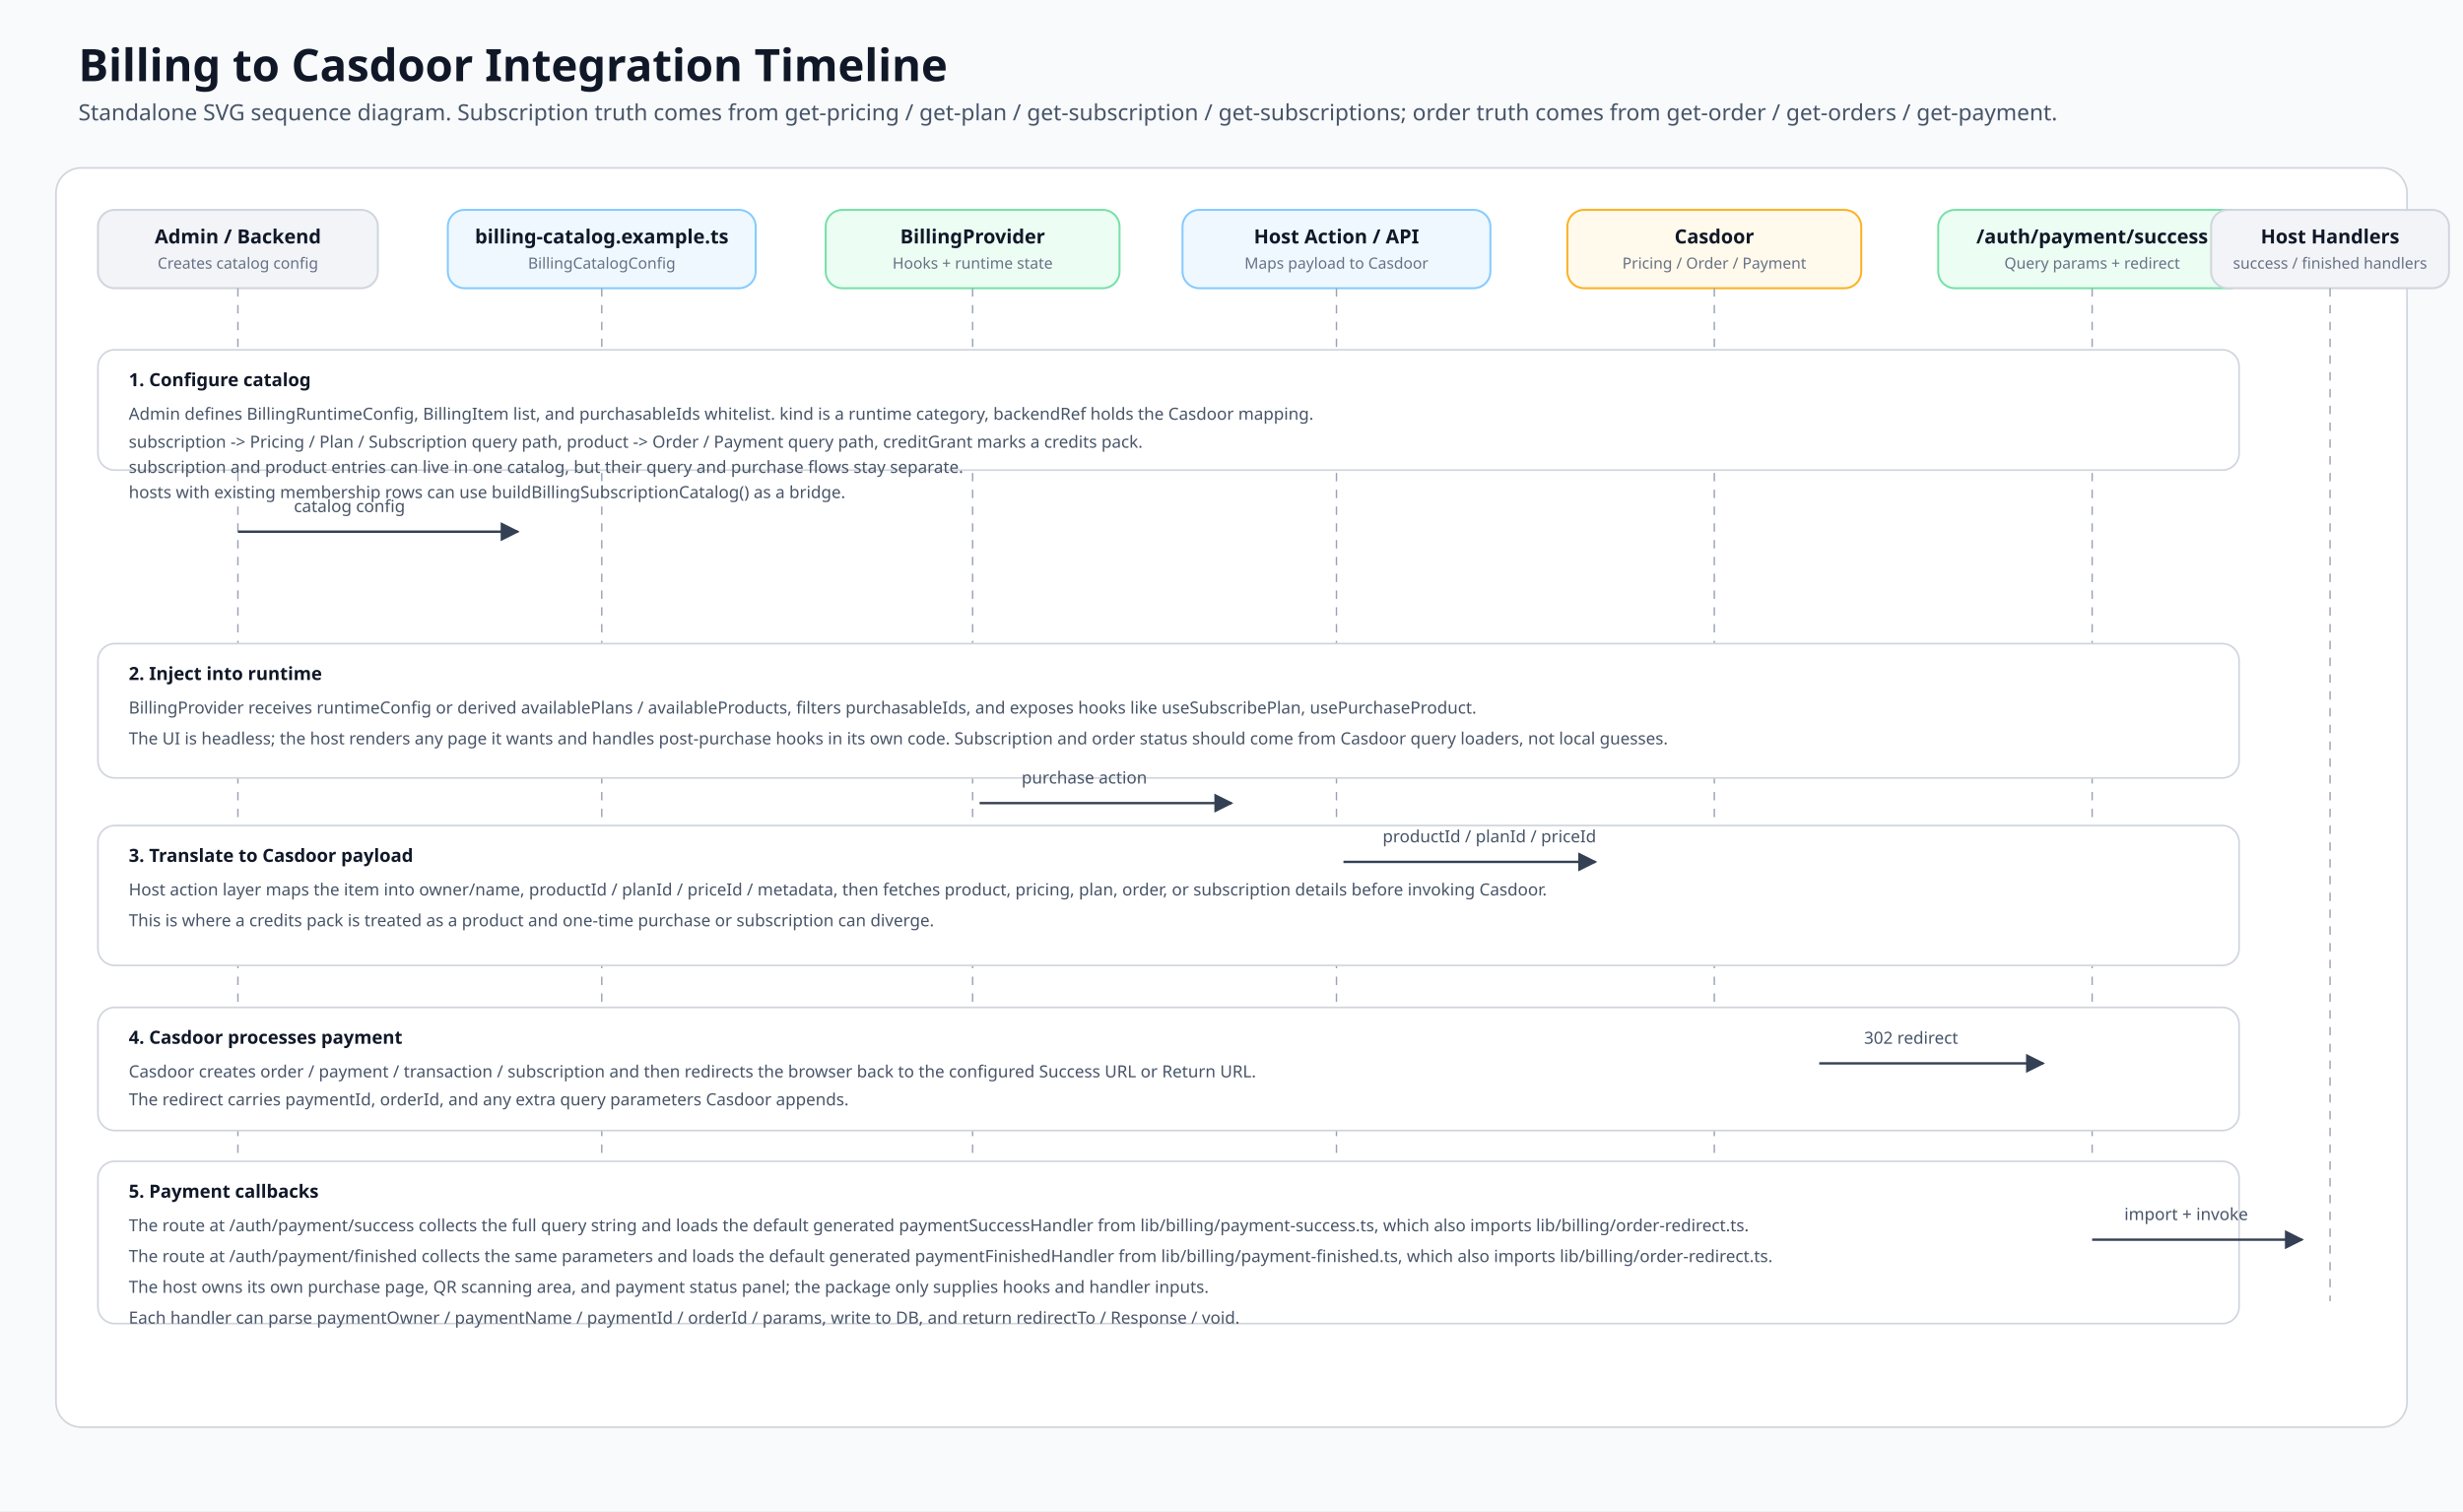
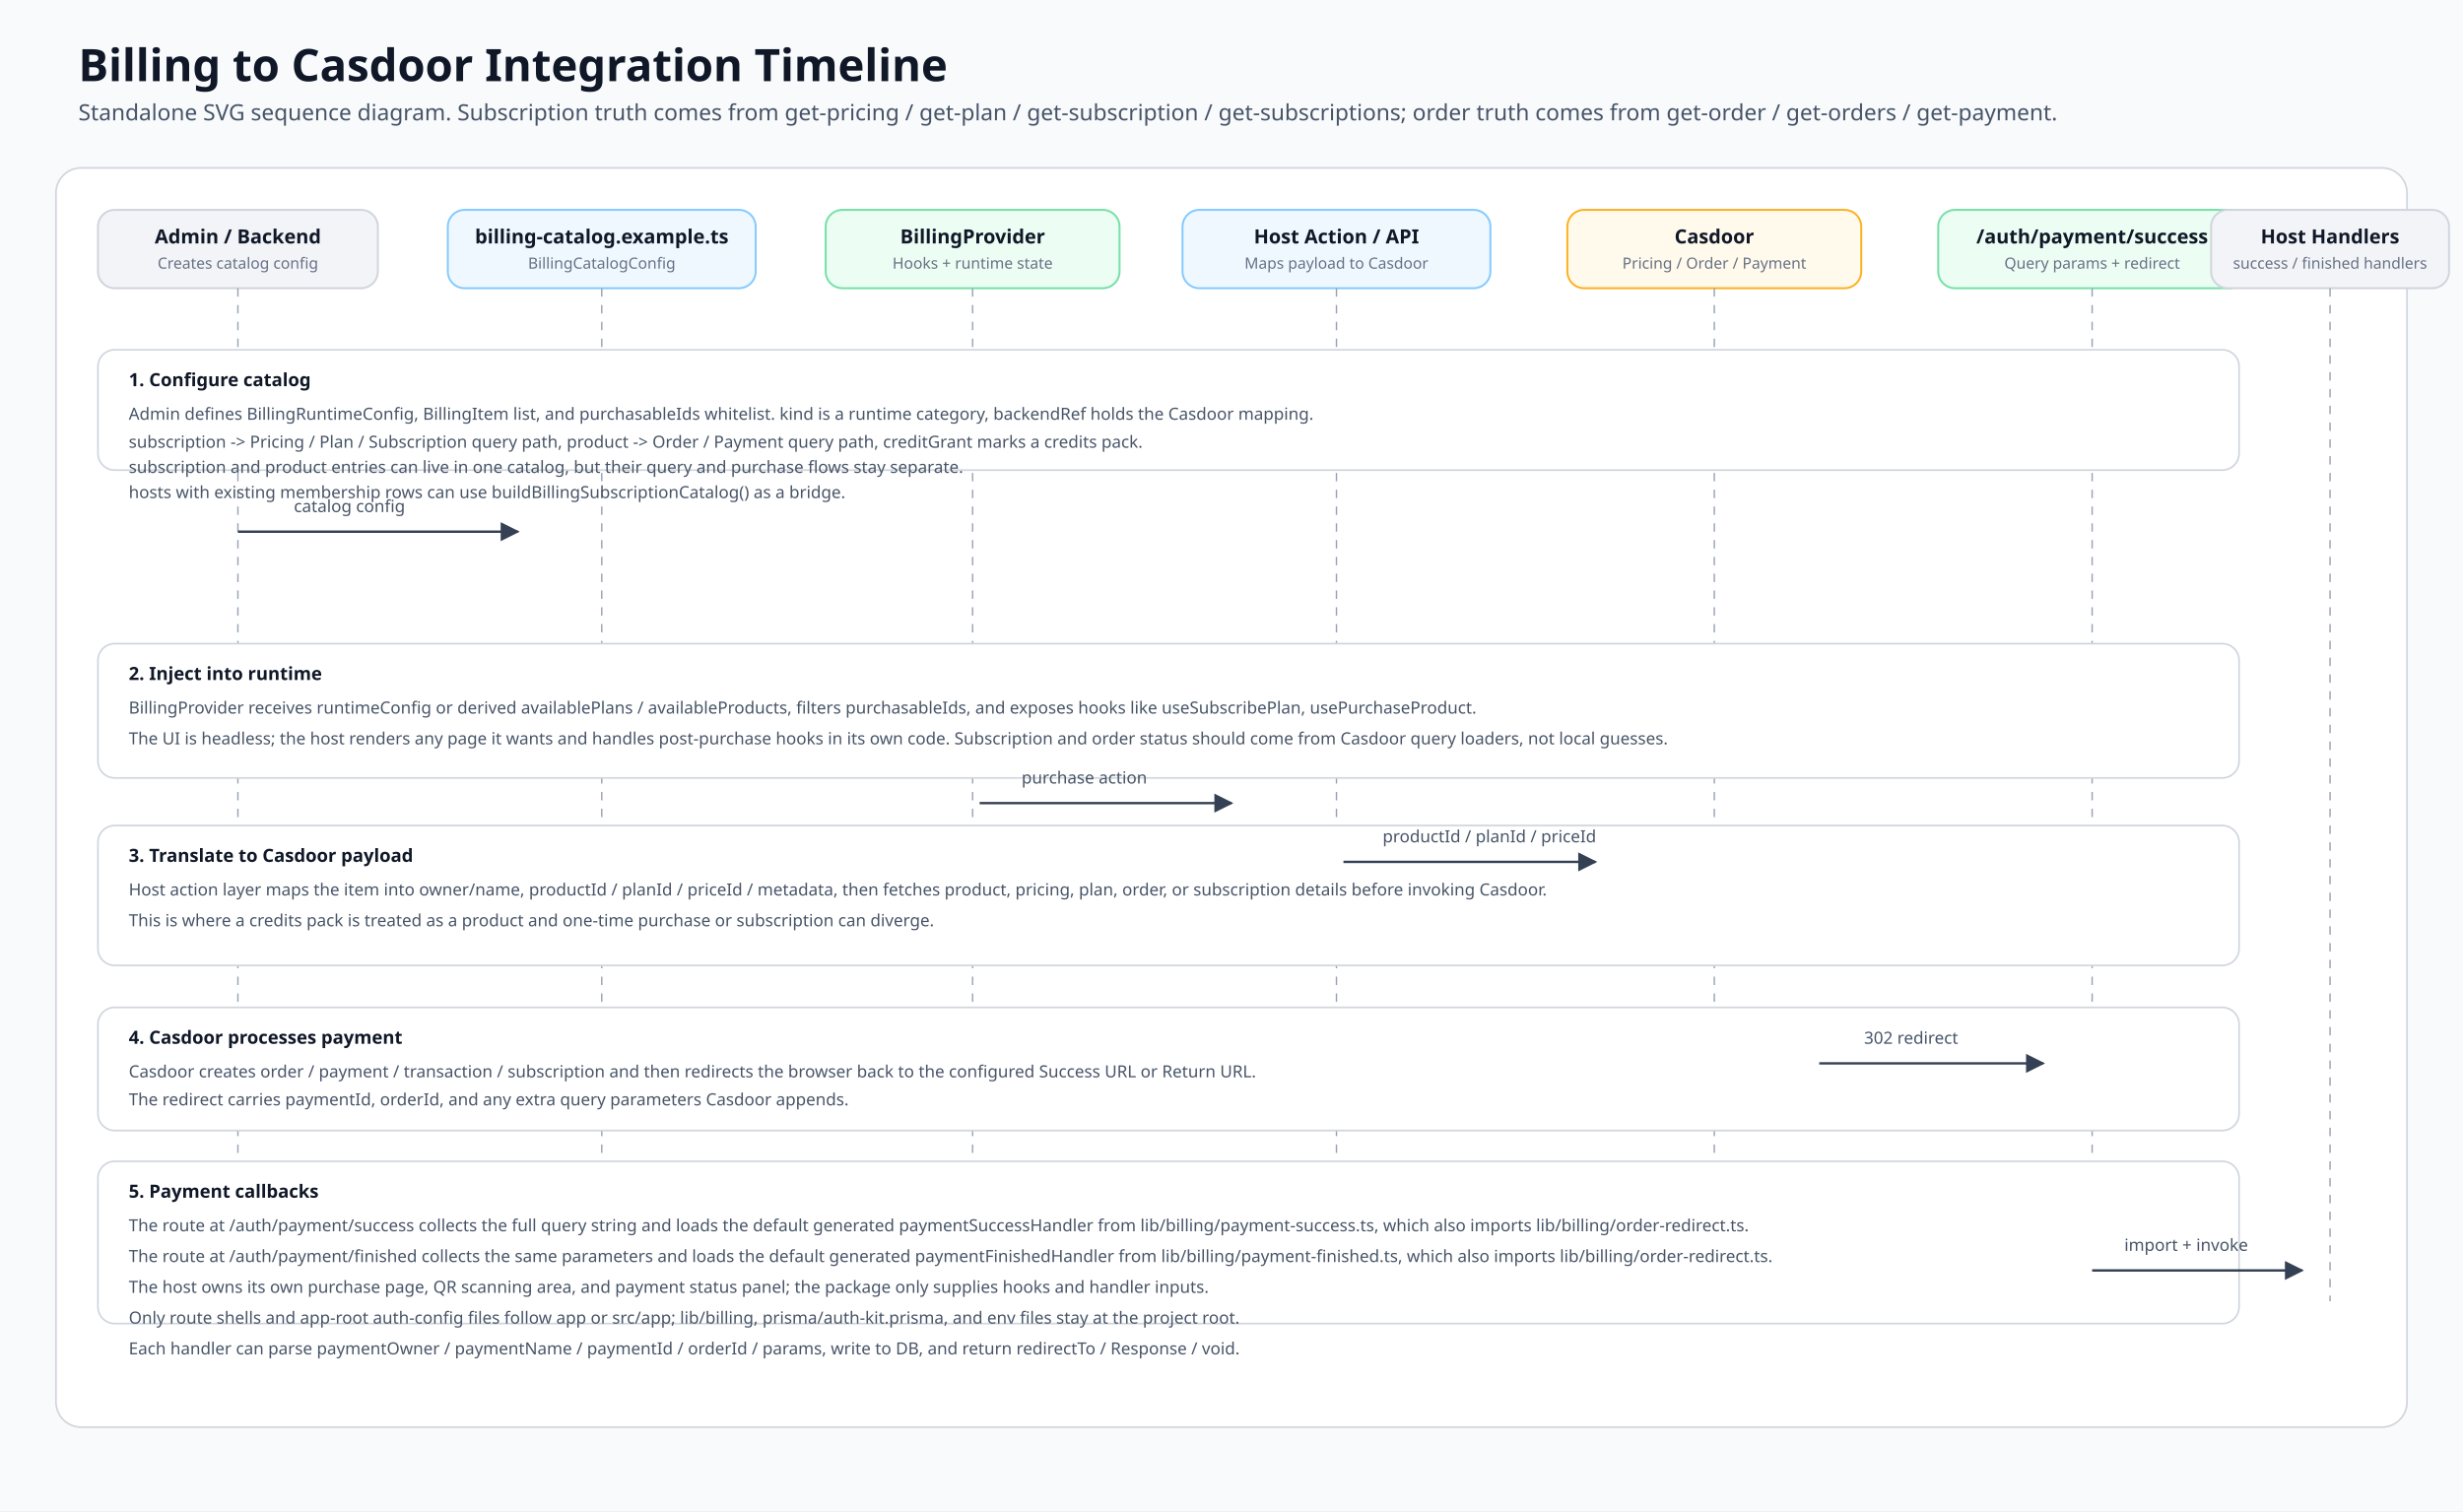
<svg xmlns="http://www.w3.org/2000/svg" width="1760" height="1080" viewBox="0 0 1760 1080" role="img" aria-labelledby="title desc">
  <defs>
    <marker id="arrow" viewBox="0 0 10 10" refX="9" refY="5" markerWidth="8" markerHeight="8" orient="auto-start-reverse">
      <path d="M 0 0 L 10 5 L 0 10 z" fill="#344054" />
    </marker>
    <style>
      .bg { fill: #f8fafc; }
      .title { font: 700 32px sans-serif; fill: #101828; }
      .subtitle { font: 400 16px sans-serif; fill: #475467; }
      .lane { fill: #ffffff; stroke: #d0d5dd; stroke-width: 1.2; rx: 18; }
      .lane-title { font: 700 18px sans-serif; fill: #101828; }
      .participant { fill: #eff8ff; stroke: #84caff; stroke-width: 1.4; rx: 12; }
      .participant-strong { fill: #ecfdf3; stroke: #75e0a7; stroke-width: 1.4; rx: 12; }
      .participant-warn { fill: #fffaeb; stroke: #fdb022; stroke-width: 1.4; rx: 12; }
      .participant-gray { fill: #f2f4f7; stroke: #d0d5dd; stroke-width: 1.4; rx: 12; }
      .label { font: 600 14px sans-serif; fill: #101828; }
      .small { font: 400 12px sans-serif; fill: #475467; }
      .tiny { font: 400 11px sans-serif; fill: #667085; }
      .line { stroke: #344054; stroke-width: 1.7; fill: none; marker-end: url(#arrow); }
      .note { fill: #ffffff; stroke: #d0d5dd; stroke-width: 1.2; rx: 12; }
      .note-title { font: 700 13px sans-serif; fill: #101828; }
      .note-text { font: 400 12px sans-serif; fill: #475467; }
      .step { fill: #ffffff; stroke: #d0d5dd; stroke-width: 1.2; rx: 12; }
    </style>
  </defs>
  <rect class="bg" x="0" y="0" width="1760" height="1080" />
  <text class="title" x="56" y="58">Billing to Casdoor Integration Timeline</text>
  <text class="subtitle" x="56" y="86">Standalone SVG sequence diagram. Subscription truth comes from get-pricing / get-plan / get-subscription / get-subscriptions; order truth comes from get-order / get-orders / get-payment.</text>
  <rect class="lane" x="40" y="120" width="1680" height="900" />
  <g transform="translate(70,150)">
    <rect class="participant-gray" x="0" y="0" width="200" height="56" />
    <text class="label" x="100" y="24" text-anchor="middle">Admin / Backend</text>
    <text class="tiny" x="100" y="42" text-anchor="middle">Creates catalog config</text>
    <line x1="100" y1="56" x2="100" y2="780" stroke="#98a2b3" stroke-dasharray="6 6" />
  </g>
  <g transform="translate(320,150)">
    <rect class="participant" x="0" y="0" width="220" height="56" />
    <text class="label" x="110" y="24" text-anchor="middle">billing-catalog.example.ts</text>
    <text class="tiny" x="110" y="42" text-anchor="middle">BillingCatalogConfig</text>
    <line x1="110" y1="56" x2="110" y2="780" stroke="#98a2b3" stroke-dasharray="6 6" />
  </g>
  <g transform="translate(590,150)">
    <rect class="participant-strong" x="0" y="0" width="210" height="56" />
    <text class="label" x="105" y="24" text-anchor="middle">BillingProvider</text>
    <text class="tiny" x="105" y="42" text-anchor="middle">Hooks + runtime state</text>
    <line x1="105" y1="56" x2="105" y2="780" stroke="#98a2b3" stroke-dasharray="6 6" />
  </g>
  <g transform="translate(845,150)">
    <rect class="participant" x="0" y="0" width="220" height="56" />
    <text class="label" x="110" y="24" text-anchor="middle">Host Action / API</text>
    <text class="tiny" x="110" y="42" text-anchor="middle">Maps payload to Casdoor</text>
    <line x1="110" y1="56" x2="110" y2="780" stroke="#98a2b3" stroke-dasharray="6 6" />
  </g>
  <g transform="translate(1120,150)">
    <rect class="participant-warn" x="0" y="0" width="210" height="56" />
    <text class="label" x="105" y="24" text-anchor="middle">Casdoor</text>
    <text class="tiny" x="105" y="42" text-anchor="middle">Pricing / Order / Payment</text>
    <line x1="105" y1="56" x2="105" y2="780" stroke="#98a2b3" stroke-dasharray="6 6" />
  </g>
  <g transform="translate(1385,150)">
    <rect class="participant-strong" x="0" y="0" width="220" height="56" />
    <text class="label" x="110" y="24" text-anchor="middle">/auth/payment/success</text>
    <text class="tiny" x="110" y="42" text-anchor="middle">Query params + redirect</text>
    <line x1="110" y1="56" x2="110" y2="780" stroke="#98a2b3" stroke-dasharray="6 6" />
  </g>
  <g transform="translate(1600,150)">
    <rect class="participant-gray" x="-20" y="0" width="170" height="56" />
    <text class="label" x="65" y="24" text-anchor="middle">Host Handlers</text>
    <text class="tiny" x="65" y="42" text-anchor="middle">success / finished handlers</text>
    <line x1="65" y1="56" x2="65" y2="780" stroke="#98a2b3" stroke-dasharray="6 6" />
  </g>
  <g transform="translate(70,250)">
    <rect class="step" x="0" y="0" width="1530" height="86" />
    <text class="note-title" x="22" y="26">1. Configure catalog</text>
    <text class="note-text" x="22" y="50">Admin defines BillingRuntimeConfig, BillingItem list, and purchasableIds whitelist. kind is a runtime category, backendRef holds the Casdoor mapping.</text>
    <text class="note-text" x="22" y="70">subscription -&gt; Pricing / Plan / Subscription query path, product -&gt; Order / Payment query path, creditGrant marks a credits pack.</text>
    <text class="note-text" x="22" y="88">subscription and product entries can live in one catalog, but their query and purchase flows stay separate.</text>
    <text class="note-text" x="22" y="106">hosts with existing membership rows can use buildBillingSubscriptionCatalog() as a bridge.</text>
  </g>
  <path class="line" d="M 170 380 C 260 380, 280 380, 370 380" />
  <text class="small" x="210" y="366">catalog config</text>
  <g transform="translate(70,460)">
    <rect class="step" x="0" y="0" width="1530" height="96" />
    <text class="note-title" x="22" y="26">2. Inject into runtime</text>
    <text class="note-text" x="22" y="50">BillingProvider receives runtimeConfig or derived availablePlans / availableProducts, filters purchasableIds, and exposes hooks like useSubscribePlan, usePurchaseProduct.</text>
    <text class="note-text" x="22" y="72">The UI is headless; the host renders any page it wants and handles post-purchase hooks in its own code. Subscription and order status should come from Casdoor query loaders, not local guesses.</text>
  </g>
  <path class="line" d="M 700 574 C 780 574, 800 574, 880 574" />
  <text class="small" x="730" y="560">purchase action</text>
  <g transform="translate(70,590)">
    <rect class="step" x="0" y="0" width="1530" height="100" />
    <text class="note-title" x="22" y="26">3. Translate to Casdoor payload</text>
    <text class="note-text" x="22" y="50">Host action layer maps the item into owner/name, productId / planId / priceId / metadata, then fetches product, pricing, plan, order, or subscription details before invoking Casdoor.</text>
    <text class="note-text" x="22" y="72">This is where a credits pack is treated as a product and one-time purchase or subscription can diverge.</text>
  </g>
  <path class="line" d="M 960 616 C 1040 616, 1060 616, 1140 616" />
  <text class="small" x="988" y="602">productId / planId / priceId</text>
  <g transform="translate(70,720)">
    <rect class="step" x="0" y="0" width="1530" height="88" />
    <text class="note-title" x="22" y="26">4. Casdoor processes payment</text>
    <text class="note-text" x="22" y="50">Casdoor creates order / payment / transaction / subscription and then redirects the browser back to the configured Success URL or Return URL.</text>
    <text class="note-text" x="22" y="70">The redirect carries paymentId, orderId, and any extra query parameters Casdoor appends.</text>
  </g>
  <path class="line" d="M 1300 760 C 1370 760, 1390 760, 1460 760" />
  <text class="small" x="1332" y="746">302 redirect</text>
  <g transform="translate(70,830)">
    <rect class="step" x="0" y="0" width="1530" height="116" />
    <text class="note-title" x="22" y="26">5. Payment callbacks</text>
    <text class="note-text" x="22" y="50">The route at /auth/payment/success collects the full query string and loads the default generated paymentSuccessHandler from lib/billing/payment-success.ts, which also imports lib/billing/order-redirect.ts.</text>
    <text class="note-text" x="22" y="72">The route at /auth/payment/finished collects the same parameters and loads the default generated paymentFinishedHandler from lib/billing/payment-finished.ts, which also imports lib/billing/order-redirect.ts.</text>
    <text class="note-text" x="22" y="94">The host owns its own purchase page, QR scanning area, and payment status panel; the package only supplies hooks and handler inputs.</text>
-     <text class="note-text" x="22" y="116">Each handler can parse paymentOwner / paymentName / paymentId / orderId / params, write to DB, and return redirectTo / Response / void.</text>
+     <text class="note-text" x="22" y="116">Only route shells and app-root auth-config files follow app or src/app; lib/billing, prisma/auth-kit.prisma, and env files stay at the project root.</text>
+     <text class="note-text" x="22" y="138">Each handler can parse paymentOwner / paymentName / paymentId / orderId / params, write to DB, and return redirectTo / Response / void.</text>
  </g>
-   <path class="line" d="M 1495 886 C 1560 886, 1580 886, 1645 886" />
-   <text class="small" x="1518" y="872">import + invoke</text>
+   <path class="line" d="M 1495 908 C 1560 908, 1580 908, 1645 908" />
+   <text class="small" x="1518" y="894">import + invoke</text>
</svg>
